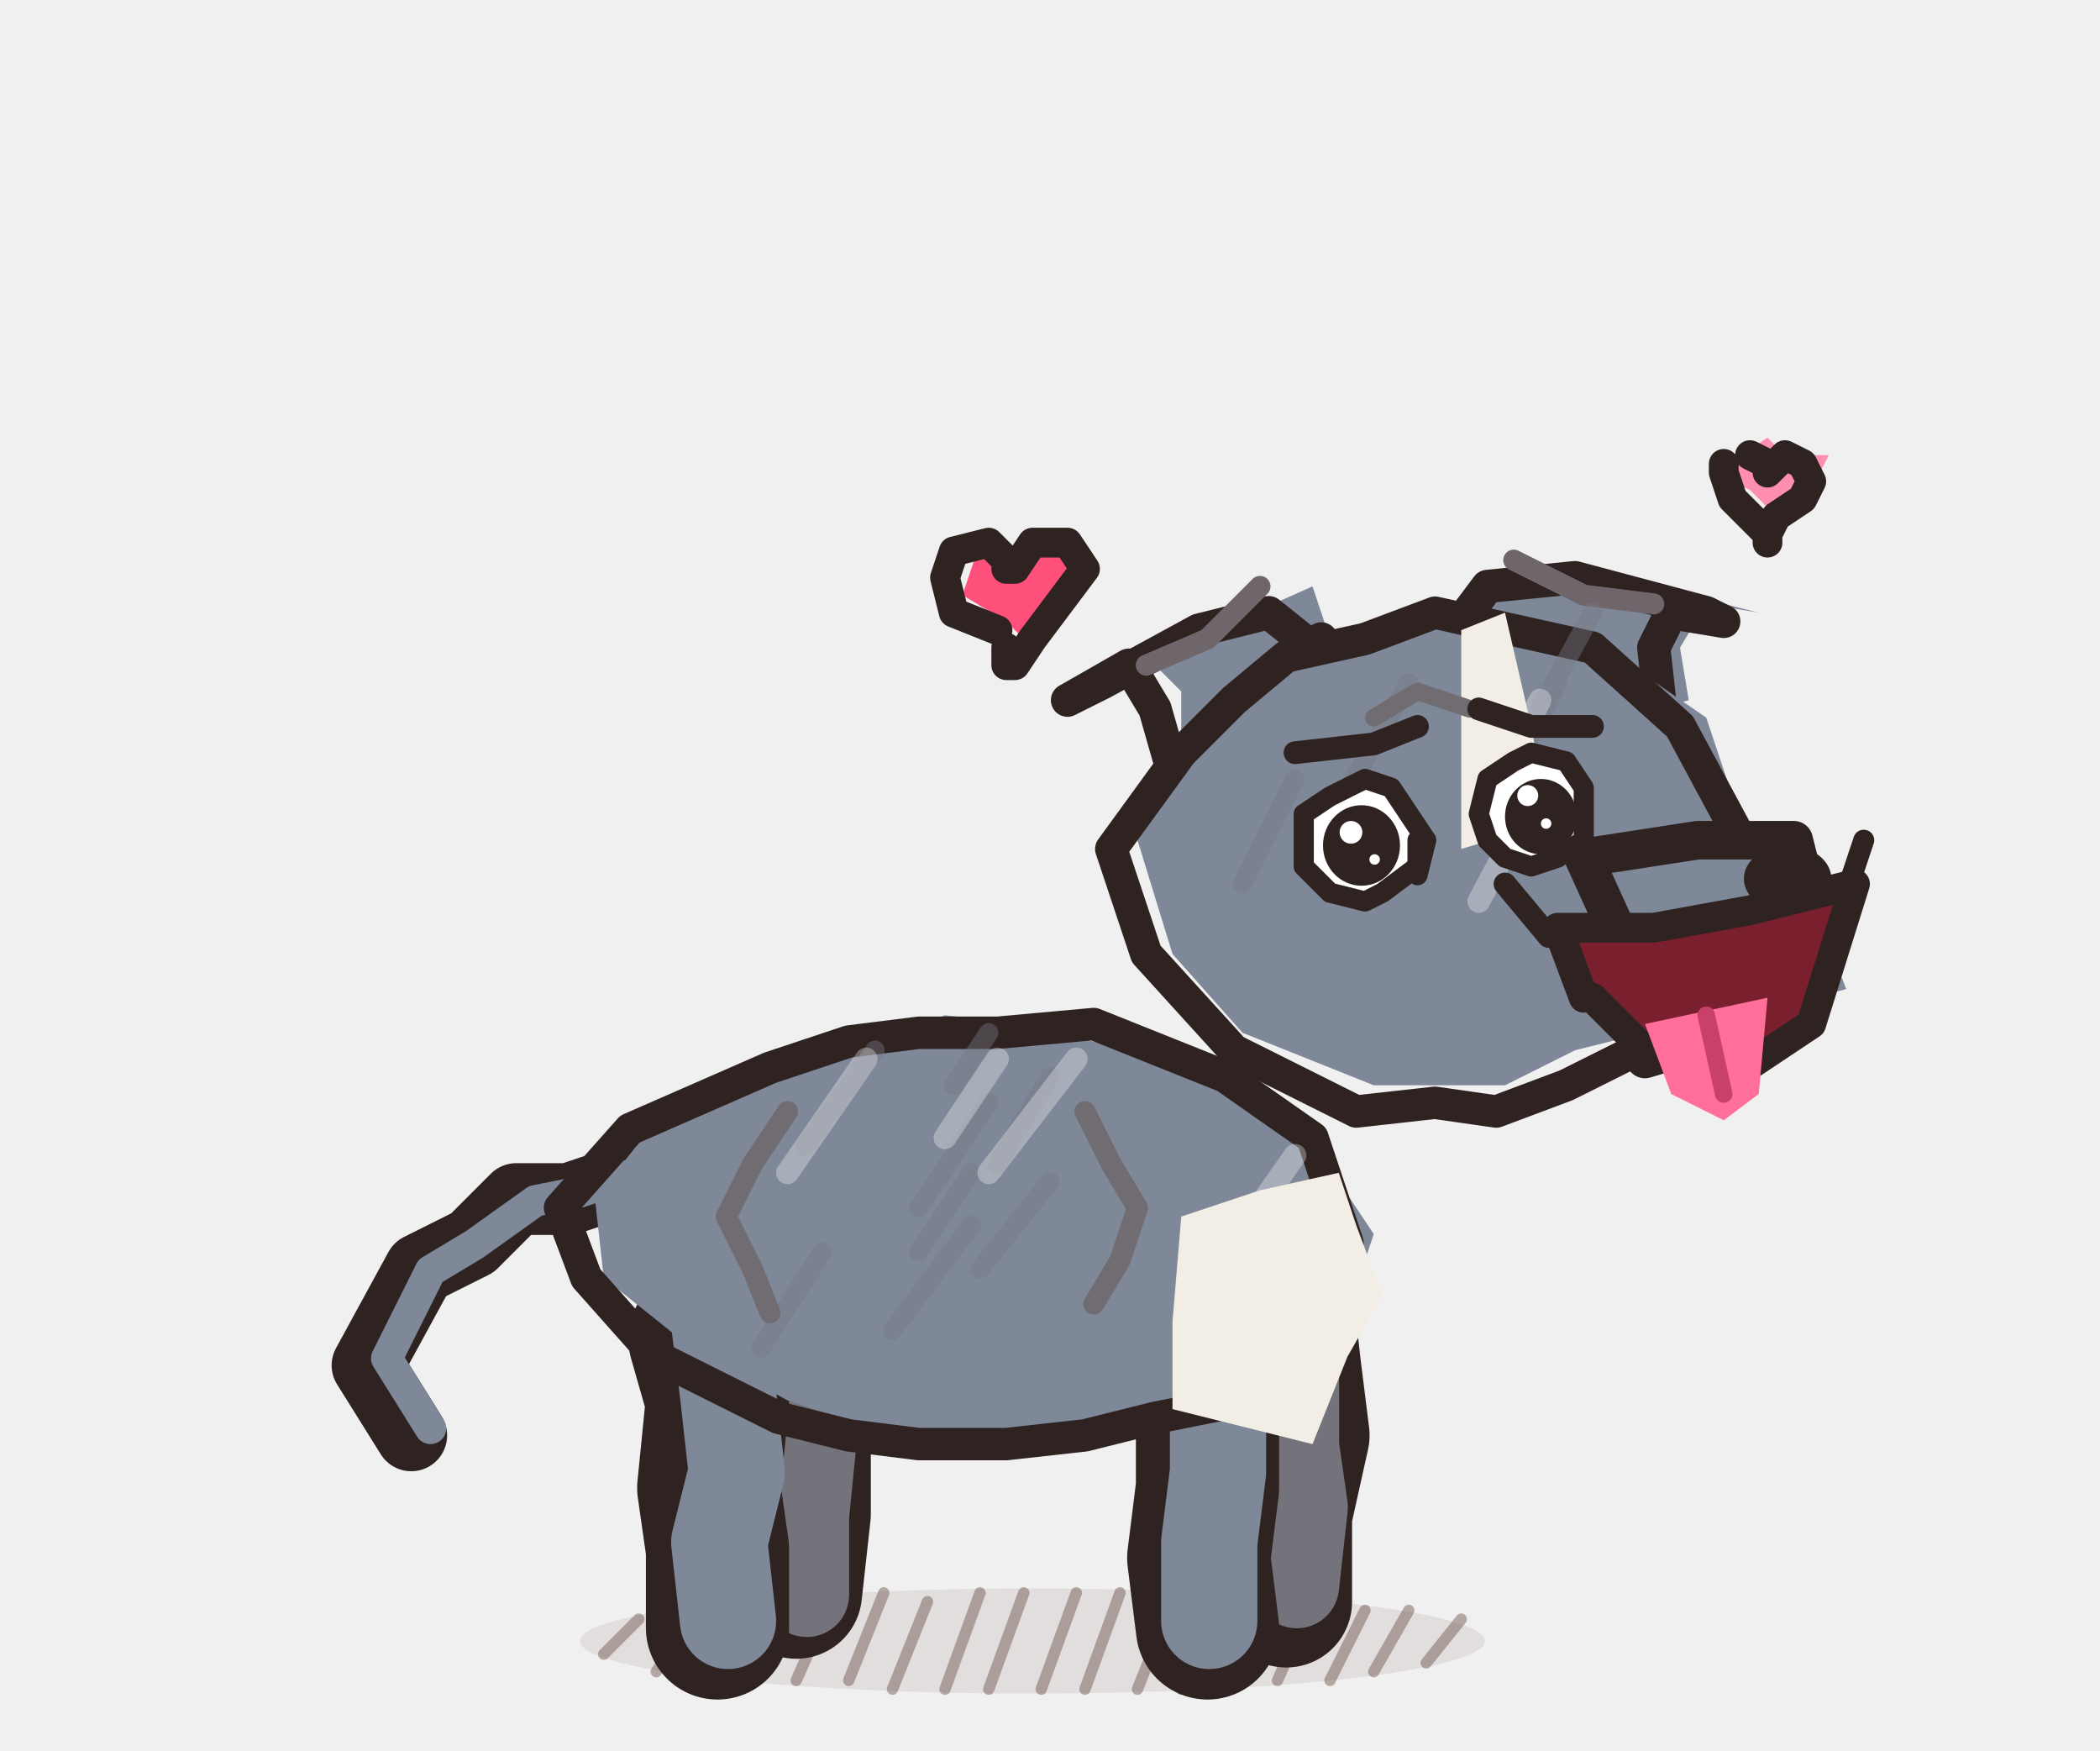
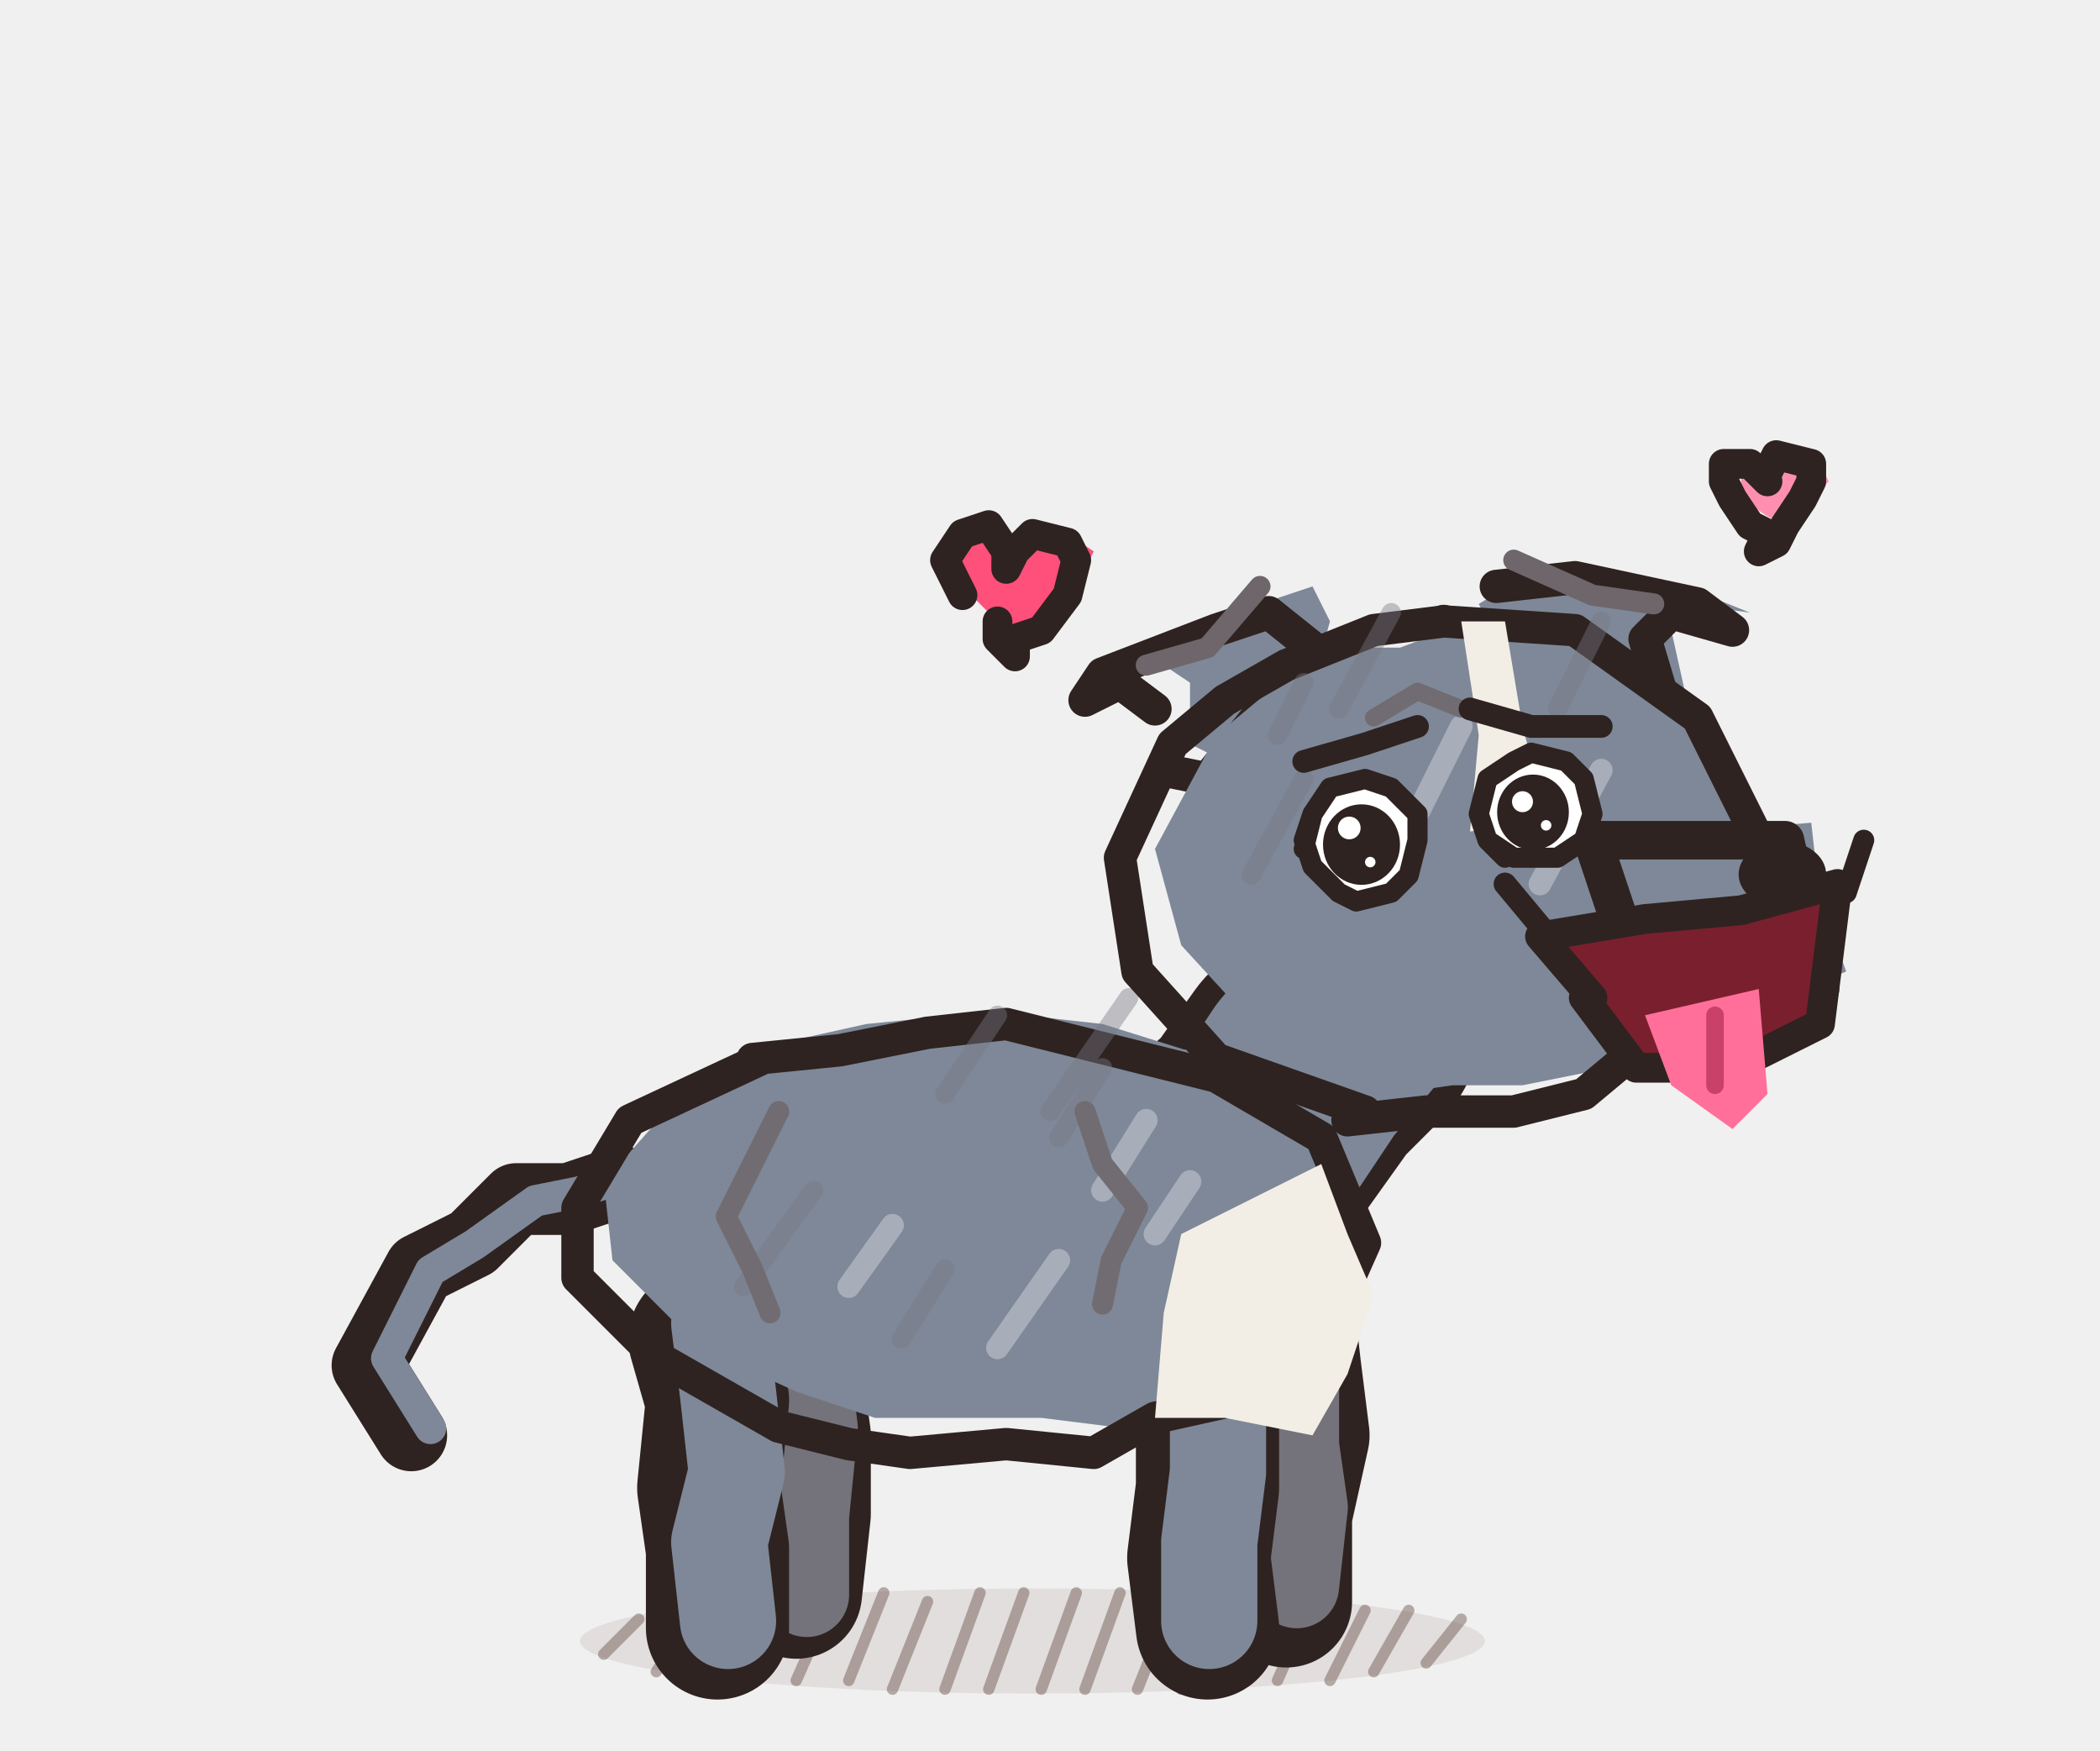
<svg xmlns="http://www.w3.org/2000/svg" width="240" height="200" class="pa-dog pa-pose-happy" viewBox="0 0 240 200" role="img" aria-label="Peaches the Pit Bull, happy">
  <g>
    <ellipse cx="118" cy="187.5" rx="51.7" ry="6" fill="#5B3D32" opacity="0.1" />
    <path d="M69 189l4 -4M75 191l4 -6M80 191l4 -7M86 192l4 -8M91 192l4 -9M97 192l4 -10M102 193l4 -10M108 193l4 -11M113 193l4 -11M119 193l4 -11M124 193l4 -11M130 193l4 -10M135 193l4 -10M141 192l4 -10M146 192l4 -9M152 192l4 -8M157 191l4 -7M163 190l4 -5" stroke="#5B3D32" stroke-width="1.3" stroke-linecap="round" opacity="0.4" fill="none" />
    <g class="pa-d-f0">
      <path d="M71 135L65 137L59 137L54 142L48 145L42 156L47 164" fill="none" stroke="#2E2320" stroke-width="8.2" stroke-linecap="round" stroke-linejoin="round" />
      <path d="M71 135L65 137L60 138L53 143L48 146L43 156L48 164" fill="none" stroke="#7E8898" stroke-width="3.6" stroke-linecap="round" stroke-linejoin="round" transform="translate(1.2 -0.8)" />
      <g class="pa-d-leg pa-d-leg-FH">
        <path d="M92 148L91 157L92 164L92 173L91 182" fill="none" stroke="#2E2320" stroke-width="15.045" stroke-linecap="round" stroke-linejoin="round" />
        <path d="M91 147L91 156L92 164L91 174L91 183" fill="none" stroke="#74737b" stroke-width="9.68" stroke-linecap="round" stroke-linejoin="round" transform="translate(1.2 -0.8)" />
      </g>
      <g class="pa-d-leg pa-d-leg-FF">
        <path d="M147 147L148 156L149 164L147 173L147 183" fill="none" stroke="#2E2320" stroke-width="15.045" stroke-linecap="round" stroke-linejoin="round" />
        <path d="M147 147L147 156L147 166L148 173L147 182" fill="none" stroke="#74737b" stroke-width="9.68" stroke-linecap="round" stroke-linejoin="round" transform="translate(1.2 -0.8)" />
      </g>
      <g class="pa-d-leg pa-d-leg-NH">
        <path d="M80 153L82 160L81 170L82 177L82 186" fill="none" stroke="#2E2320" stroke-width="16.365" stroke-linecap="round" stroke-linejoin="round" />
        <path d="M81 152L82 160L83 169L81 177L82 186" fill="none" stroke="#7E8898" stroke-width="11" stroke-linecap="round" stroke-linejoin="round" transform="translate(1.2 -0.8)" />
      </g>
      <g class="pa-d-leg pa-d-leg-NF">
        <path d="M137 152L138 161L138 170L137 178L138 186" fill="none" stroke="#2E2320" stroke-width="16.365" stroke-linecap="round" stroke-linejoin="round" />
        <path d="M138 153L138 161L138 169L137 177L137 186" fill="none" stroke="#7E8898" stroke-width="11" stroke-linecap="round" stroke-linejoin="round" transform="translate(1.2 -0.8)" />
      </g>
-       <path d="M157 141L154 150L143 159L133 161L125 163L117 164L107 164L99 163L90 160L79 154L69 146L68 137L75 128L90 122L98 120L108 116L117 117L125 119L139 122L151 132Z" fill="#7E8898" />
-       <path d="M152 152L142 160L132 162L124 164L115 165L105 165L97 164L89 162L75 155L67 146L64 138L72 129L88 122L97 119L105 118L114 118L125 117L140 123L150 130L154 142L151 152" fill="none" stroke="#2E2320" stroke-width="3.7" stroke-linecap="round" stroke-linejoin="round" />
-       <path d="M105 138L113 126M87 154L94 143M112 145L120 135M114 133L120 123M102 152L111 140M109 124L113 118M105 143L111 134M92 131L100 120" stroke="#767882" stroke-width="2.2" stroke-linecap="round" opacity=".42" />
-       <path d="M141 142L148 132M108 130L114 121M90 134L99 121M113 134L123 121" stroke="#fff" stroke-width="2.6" stroke-linecap="round" opacity=".32" />
-       <path d="M135 139L144 136L153 134L155 140L158 148L154 155L150 165L142 163L134 161L134 151Z" fill="#F2EEE6" />
-       <path d="M124 127L127 133L130 138L128 144L125 149" fill="none" stroke="#716c71" stroke-width="2.4" stroke-linecap="round" stroke-linejoin="round" />
-       <path d="M90 127L86 133L83 139L86 145L88 150" fill="none" stroke="#716c71" stroke-width="2.4" stroke-linecap="round" stroke-linejoin="round" />
-       <path d="M135 88L135 79L131 75L127 77L130 77L141 71L150 67L152 73L149 78L141 86Z" fill="#7E8898" />
-       <path d="M151 73L148 81L139 89L134 88L132 81L129 76L122 80L126 78L137 72L145 70L150 74" fill="none" stroke="#2E2320" stroke-width="3.8" stroke-linecap="round" stroke-linejoin="round" />
-       <path d="M131 76L138 73L144 67" fill="none" stroke="#6e666a" stroke-width="2.4" stroke-linecap="round" stroke-linejoin="round" />
-       <path d="M169 70L174 66L183 65L197 69L201 70L195 69L192 74L193 80L186 82L175 75Z" fill="#7E8898" />
-       <path d="M184 83L170 76L167 71L170 67L180 66L195 70L197 71L191 70L189 74L190 83" fill="none" stroke="#2E2320" stroke-width="3.8" stroke-linecap="round" stroke-linejoin="round" />
-       <path d="M173 64L181 68L189 69" fill="none" stroke="#6e666a" stroke-width="2.4" stroke-linecap="round" stroke-linejoin="round" />
-       <path d="M199 94L200 108L188 118L180 120L172 124L165 124L157 124L142 118L134 109L130 96L136 83L143 80L151 74L157 72L166 69L182 73L195 82Z" fill="#7E8898" />
-       <path d="M155 127L141 120L131 109L127 97L135 86L141 80L147 75L156 73L164 70L182 74L192 83L199 96L198 110L187 120L179 124L171 127L164 126L155 127" fill="none" stroke="#2E2320" stroke-width="3.7" stroke-linecap="round" stroke-linejoin="round" />
-       <path d="M142 101L148 89M175 84L178 78M176 81L182 70M153 92L161 78" stroke="#767882" stroke-width="2.2" stroke-linecap="round" opacity=".42" />
-       <path d="M169 94L176 80M169 103L177 88" stroke="#fff" stroke-width="2.6" stroke-linecap="round" opacity=".32" />
-       <path d="M167 72L172 70L175 83L177 94L167 97L167 85Z" fill="#F2EEE6" />
-       <path d="M157 82L162 79L168 81" fill="none" stroke="#716c71" stroke-width="2" stroke-linecap="round" stroke-linejoin="round" />
-       <path d="M185 96L195 95L206 94L207 103L211 113L200 116L191 118L186 107Z" fill="#7E8898" />
-       <path d="M198 118L188 121L186 109L181 98L194 96L205 96L207 104L207 113L199 117" fill="none" stroke="#2E2320" stroke-width="4.4" stroke-linecap="round" stroke-linejoin="round" />
-       <path d="M162 96L162 100L159 102L156 103L152 102L150 100L149 96L150 93L152 90L155 89L159 91L161 93Z" fill="#FFFFFF" />
-       <path d="M162 96L162 99L158 102L156 103L152 102L149 99L149 96L149 93L152 91L156 89L159 90L161 93L163 96L162 100" fill="none" stroke="#2E2320" stroke-width="2.3" stroke-linecap="round" stroke-linejoin="round" />
-       <ellipse cx="155.6" cy="96.6" rx="4.4" ry="4.6" fill="#2E2320" />
-       <ellipse cx="154.4" cy="95.1" rx="1.3" ry="1.3" fill="#FFFFFF" />
-       <ellipse cx="157.1" cy="98.2" rx="0.6" ry="0.6" fill="#FFFFFF" />
-       <path d="M148 86L157 85L162 83" fill="none" stroke="#2E2320" stroke-width="2.6" stroke-linecap="round" stroke-linejoin="round" />
-       <path d="M182 93L181 96L179 98L175 99L172 98L170 96L169 93L170 89L172 87L175 86L179 87L181 89Z" fill="#FFFFFF" />
-       <path d="M173 87L175 86L179 87L181 90L181 92L181 96L178 98L175 99L172 98L170 96L169 93L170 89L173 87L175 86" fill="none" stroke="#2E2320" stroke-width="2.3" stroke-linecap="round" stroke-linejoin="round" />
-       <ellipse cx="176.1" cy="93.3" rx="4.1" ry="4.3" fill="#2E2320" />
-       <ellipse cx="174.6" cy="90.9" rx="1.2" ry="1.2" fill="#FFFFFF" />
-       <ellipse cx="176.7" cy="94.1" rx="0.6" ry="0.6" fill="#FFFFFF" />
-       <path d="M169 81L175 83L182 83" fill="none" stroke="#2E2320" stroke-width="2.6" stroke-linecap="round" stroke-linejoin="round" />
-       <ellipse cx="204.3" cy="100.4" rx="5" ry="3.8" fill="#2E2320" />
-       <path d="M177 107L188 105L199 104L211 102L208 117L198 124L187 120L182 113Z" fill="#7A1F2E" />
-       <path d="M181 114L178 106L189 106L200 104L212 101L207 117L198 123L188 120L182 114" fill="none" stroke="#2E2320" stroke-width="3.4" stroke-linecap="round" stroke-linejoin="round" />
-       <path d="M188 117L202 114L201 125L197 128L191 125Z" fill="#FF6F9A" />
-       <path d="M195 116L197 125" fill="none" stroke="#C9406A" stroke-width="2" stroke-linecap="round" stroke-linejoin="round" />
+       <path d="M137 135L144 129L149 122L154 117L157 111" fill="none" stroke="#2E2320" stroke-width="30.565" stroke-linecap="round" stroke-linejoin="round" />
+       <path d="M138 134L144 129L148 123L153 117L157 111" fill="none" stroke="#7E8898" stroke-width="25.2" stroke-linecap="round" stroke-linejoin="round" transform="translate(1.2 -0.8)" />
+       <path d="M156 140L154 150L143 158L136 161L127 163L119 162L109 162L100 162L91 159L80 154L70 144L69 135L77 126L90 119L99 117L109 116L117 116L126 117L142 122L152 129Z" fill="#7E8898" />
+       <path d="M86 121L96 120L106 118L115 117L123 119L139 123L151 130L156 142L152 151L141 160L132 162L125 166L115 165L104 166L97 165L89 163L75 155L66 146L66 138L72 128L87 121" fill="none" stroke="#2E2320" stroke-width="3.7" stroke-linecap="round" stroke-linejoin="round" />
+       <path d="M120 127L129 114M135 151L140 144M85 147L93 136M108 125L114 116M136 153L143 143M103 153L108 145M141 148L146 140M121 130L126 122" stroke="#767882" stroke-width="2.2" stroke-linecap="round" opacity=".42" />
+       <path d="M126 136L131 128M132 141L136 135M114 154L121 144M97 147L102 140" stroke="#fff" stroke-width="2.6" stroke-linecap="round" opacity=".32" />
+       <path d="M135 141L143 137L151 133L154 141L157 148L154 157L150 164L140 162L132 162L133 150Z" fill="#F2EEE6" />
+       <path d="M124 127L126 133L130 138L127 144L126 149" fill="none" stroke="#716c71" stroke-width="2.4" stroke-linecap="round" stroke-linejoin="round" />
+       <path d="M89 127L86 133L83 139L86 145L88 150" fill="none" stroke="#716c71" stroke-width="2.4" stroke-linecap="round" stroke-linejoin="round" />
+       <path d="M136 85L136 78L133 76L128 78L131 75L141 70L150 67L152 71L150 78L140 87Z" fill="#7E8898" />
+       <path d="M132 81L128 78L124 80L126 77L139 72L145 70L150 74L146 79L138 89L133 88" fill="none" stroke="#2E2320" stroke-width="3.8" stroke-linecap="round" stroke-linejoin="round" />
+       <path d="M131 76L138 74L144 67" fill="none" stroke="#6e666a" stroke-width="2.4" stroke-linecap="round" stroke-linejoin="round" />
+       <path d="M169 69L174 66L183 65L195 68L200 70L193 69L191 72L193 81L185 81L172 75Z" fill="#7E8898" />
+       <path d="M171 67L180 66L194 69L198 72L191 70L188 73L191 83L183 83L170 75L165 71" fill="none" stroke="#2E2320" stroke-width="3.8" stroke-linecap="round" stroke-linejoin="round" />
+       <path d="M173 64L182 68L189 69" fill="none" stroke="#6e666a" stroke-width="2.4" stroke-linecap="round" stroke-linejoin="round" />
+       <path d="M201 95L201 107L190 119L184 122L174 124L166 124L159 125L146 120L135 108L132 97L139 84L145 79L151 74L160 74L168 71L183 73L195 82Z" fill="#7E8898" />
+       <path d="M156 127L139 121L130 111L128 98L134 85L140 80L147 76L157 72L165 71L180 72L194 82L201 96L199 109L187 120L181 125L173 127L163 127L154 128" fill="none" stroke="#2E2320" stroke-width="3.7" stroke-linecap="round" stroke-linejoin="round" />
+       <path d="M146 84L149 78M178 81L183 71M153 81L159 70M143 100L149 89" stroke="#767882" stroke-width="2.2" stroke-linecap="round" opacity=".42" />
+       <path d="M176 101L183 88M160 97L167 83" stroke="#fff" stroke-width="2.6" stroke-linecap="round" opacity=".32" />
+       <path d="M167 71L172 71L174 83L177 94L168 95L169 84Z" fill="#F2EEE6" />
+       <path d="M157 82L162 79L167 81" fill="none" stroke="#716c71" stroke-width="2" stroke-linecap="round" stroke-linejoin="round" />
+       <path d="M185 96L195 95L207 94L208 103L211 111L201 115L192 117L187 105Z" fill="#7E8898" />
+       <path d="M199 116L189 120L186 108L182 96L192 96L204 96L206 105L208 113" fill="none" stroke="#2E2320" stroke-width="4.4" stroke-linecap="round" stroke-linejoin="round" />
+       <path d="M162 96L161 100L159 102L156 103L152 102L150 100L149 96L150 93L152 90L155 89L159 91L161 93Z" fill="#FFFFFF" />
+       <path d="M149 97L150 93L152 90L156 89L159 90L162 93L162 96L161 100L159 102L155 103L153 102L150 99L149 96L150 93" fill="none" stroke="#2E2320" stroke-width="2.3" stroke-linecap="round" stroke-linejoin="round" />
+       <ellipse cx="155.6" cy="96.5" rx="4.4" ry="4.6" fill="#2E2320" />
+       <ellipse cx="154.2" cy="94.6" rx="1.3" ry="1.3" fill="#FFFFFF" />
+       <ellipse cx="156.6" cy="98.5" rx="0.6" ry="0.6" fill="#FFFFFF" />
+       <path d="M149 87L156 85L162 83" fill="none" stroke="#2E2320" stroke-width="2.6" stroke-linecap="round" stroke-linejoin="round" />
+       <path d="M181 93L181 96L179 98L175 99L172 98L170 96L169 93L170 89L172 87L175 86L179 87L181 89Z" fill="#FFFFFF" />
+       <path d="M172 98L170 96L169 93L170 89L173 87L175 86L179 87L181 89L182 93L181 96L178 98L175 98L173 98L170 96" fill="none" stroke="#2E2320" stroke-width="2.3" stroke-linecap="round" stroke-linejoin="round" />
+       <ellipse cx="175.2" cy="92.8" rx="4.1" ry="4.3" fill="#2E2320" />
+       <ellipse cx="174" cy="91.6" rx="1.2" ry="1.2" fill="#FFFFFF" />
+       <ellipse cx="176.7" cy="94.3" rx="0.6" ry="0.6" fill="#FFFFFF" />
+       <path d="M168 81L175 83L183 83" fill="none" stroke="#2E2320" stroke-width="2.6" stroke-linecap="round" stroke-linejoin="round" />
+       <ellipse cx="203.7" cy="99.9" rx="5" ry="3.8" fill="#2E2320" />
+       <path d="M178 107L188 105L200 103L211 102L208 117L200 122L186 122L181 114Z" fill="#7A1F2E" />
+       <path d="M182 114L176 107L188 105L199 104L210 101L208 117L198 122L187 122L181 114" fill="none" stroke="#2E2320" stroke-width="3.4" stroke-linecap="round" stroke-linejoin="round" />
+       <path d="M188 116L201 113L202 125L198 129L191 124Z" fill="#FF6F9A" />
+       <path d="M196 116L196 124" fill="none" stroke="#C9406A" stroke-width="2" stroke-linecap="round" stroke-linejoin="round" />
      <path d="M172 101L177 107" fill="none" stroke="#2E2320" stroke-width="2.6" stroke-linecap="round" stroke-linejoin="round" />
      <path d="M213 96L211 102" fill="none" stroke="#2E2320" stroke-width="2.4" stroke-linecap="round" stroke-linejoin="round" />
-       <path d="M118 65L117 64L119 62L122 62L123 66L123 68L119 72L117 74L117 75L117 73L115 71L110 68L111 65L112 62L114 62L117 63Z" fill="#FF4F7B" />
-       <path d="M114 72L109 70L108 66L109 63L113 62L116 65L115 65L116 65L118 62L122 62L124 65L121 69L118 73L116 76L115 76L115 74" fill="none" stroke="#2E2320" stroke-width="3.4" stroke-linecap="round" stroke-linejoin="round" />
-       <path d="M204 54L203 53L205 52L209 52L208 54L208 55L205 59L204 60L204 60L202 60L202 58L200 56L198 55L199 52L202 50L203 51Z" fill="#FF8FB1" />
-       <path d="M200 52L202 53L202 54L203 53L204 52L206 53L207 55L206 57L203 59L202 61L202 62L202 61L200 59L198 57L197 54L197 53" fill="none" stroke="#2E2320" stroke-width="3.4" stroke-linecap="round" stroke-linejoin="round" />
+       <path d="M117 64L118 61L120 60L122 61L125 63L123 67L119 70L118 72L117 74L118 72L114 71L111 68L109 63L112 60L115 61L116 61Z" fill="#FF4F7B" />
+       <path d="M110 68L108 64L110 61L113 60L115 63L115 65L116 63L118 61L122 62L123 64L122 68L119 72L116 73L116 75L114 73L114 71" fill="none" stroke="#2E2320" stroke-width="3.4" stroke-linecap="round" stroke-linejoin="round" />
+       <path d="M204 53L203 53L206 51L208 53L209 55L207 57L206 58L204 60L204 62L204 60L202 59L199 57L199 54L199 52L201 52L202 54Z" fill="#FF8FB1" />
+       <path d="M202 54L203 52L207 53L207 55L206 57L204 60L203 62L201 63L202 61L200 60L198 57L197 55L197 53L200 53L201 54L202 55" fill="none" stroke="#2E2320" stroke-width="3.4" stroke-linecap="round" stroke-linejoin="round" />
    </g>
  </g>
</svg>
